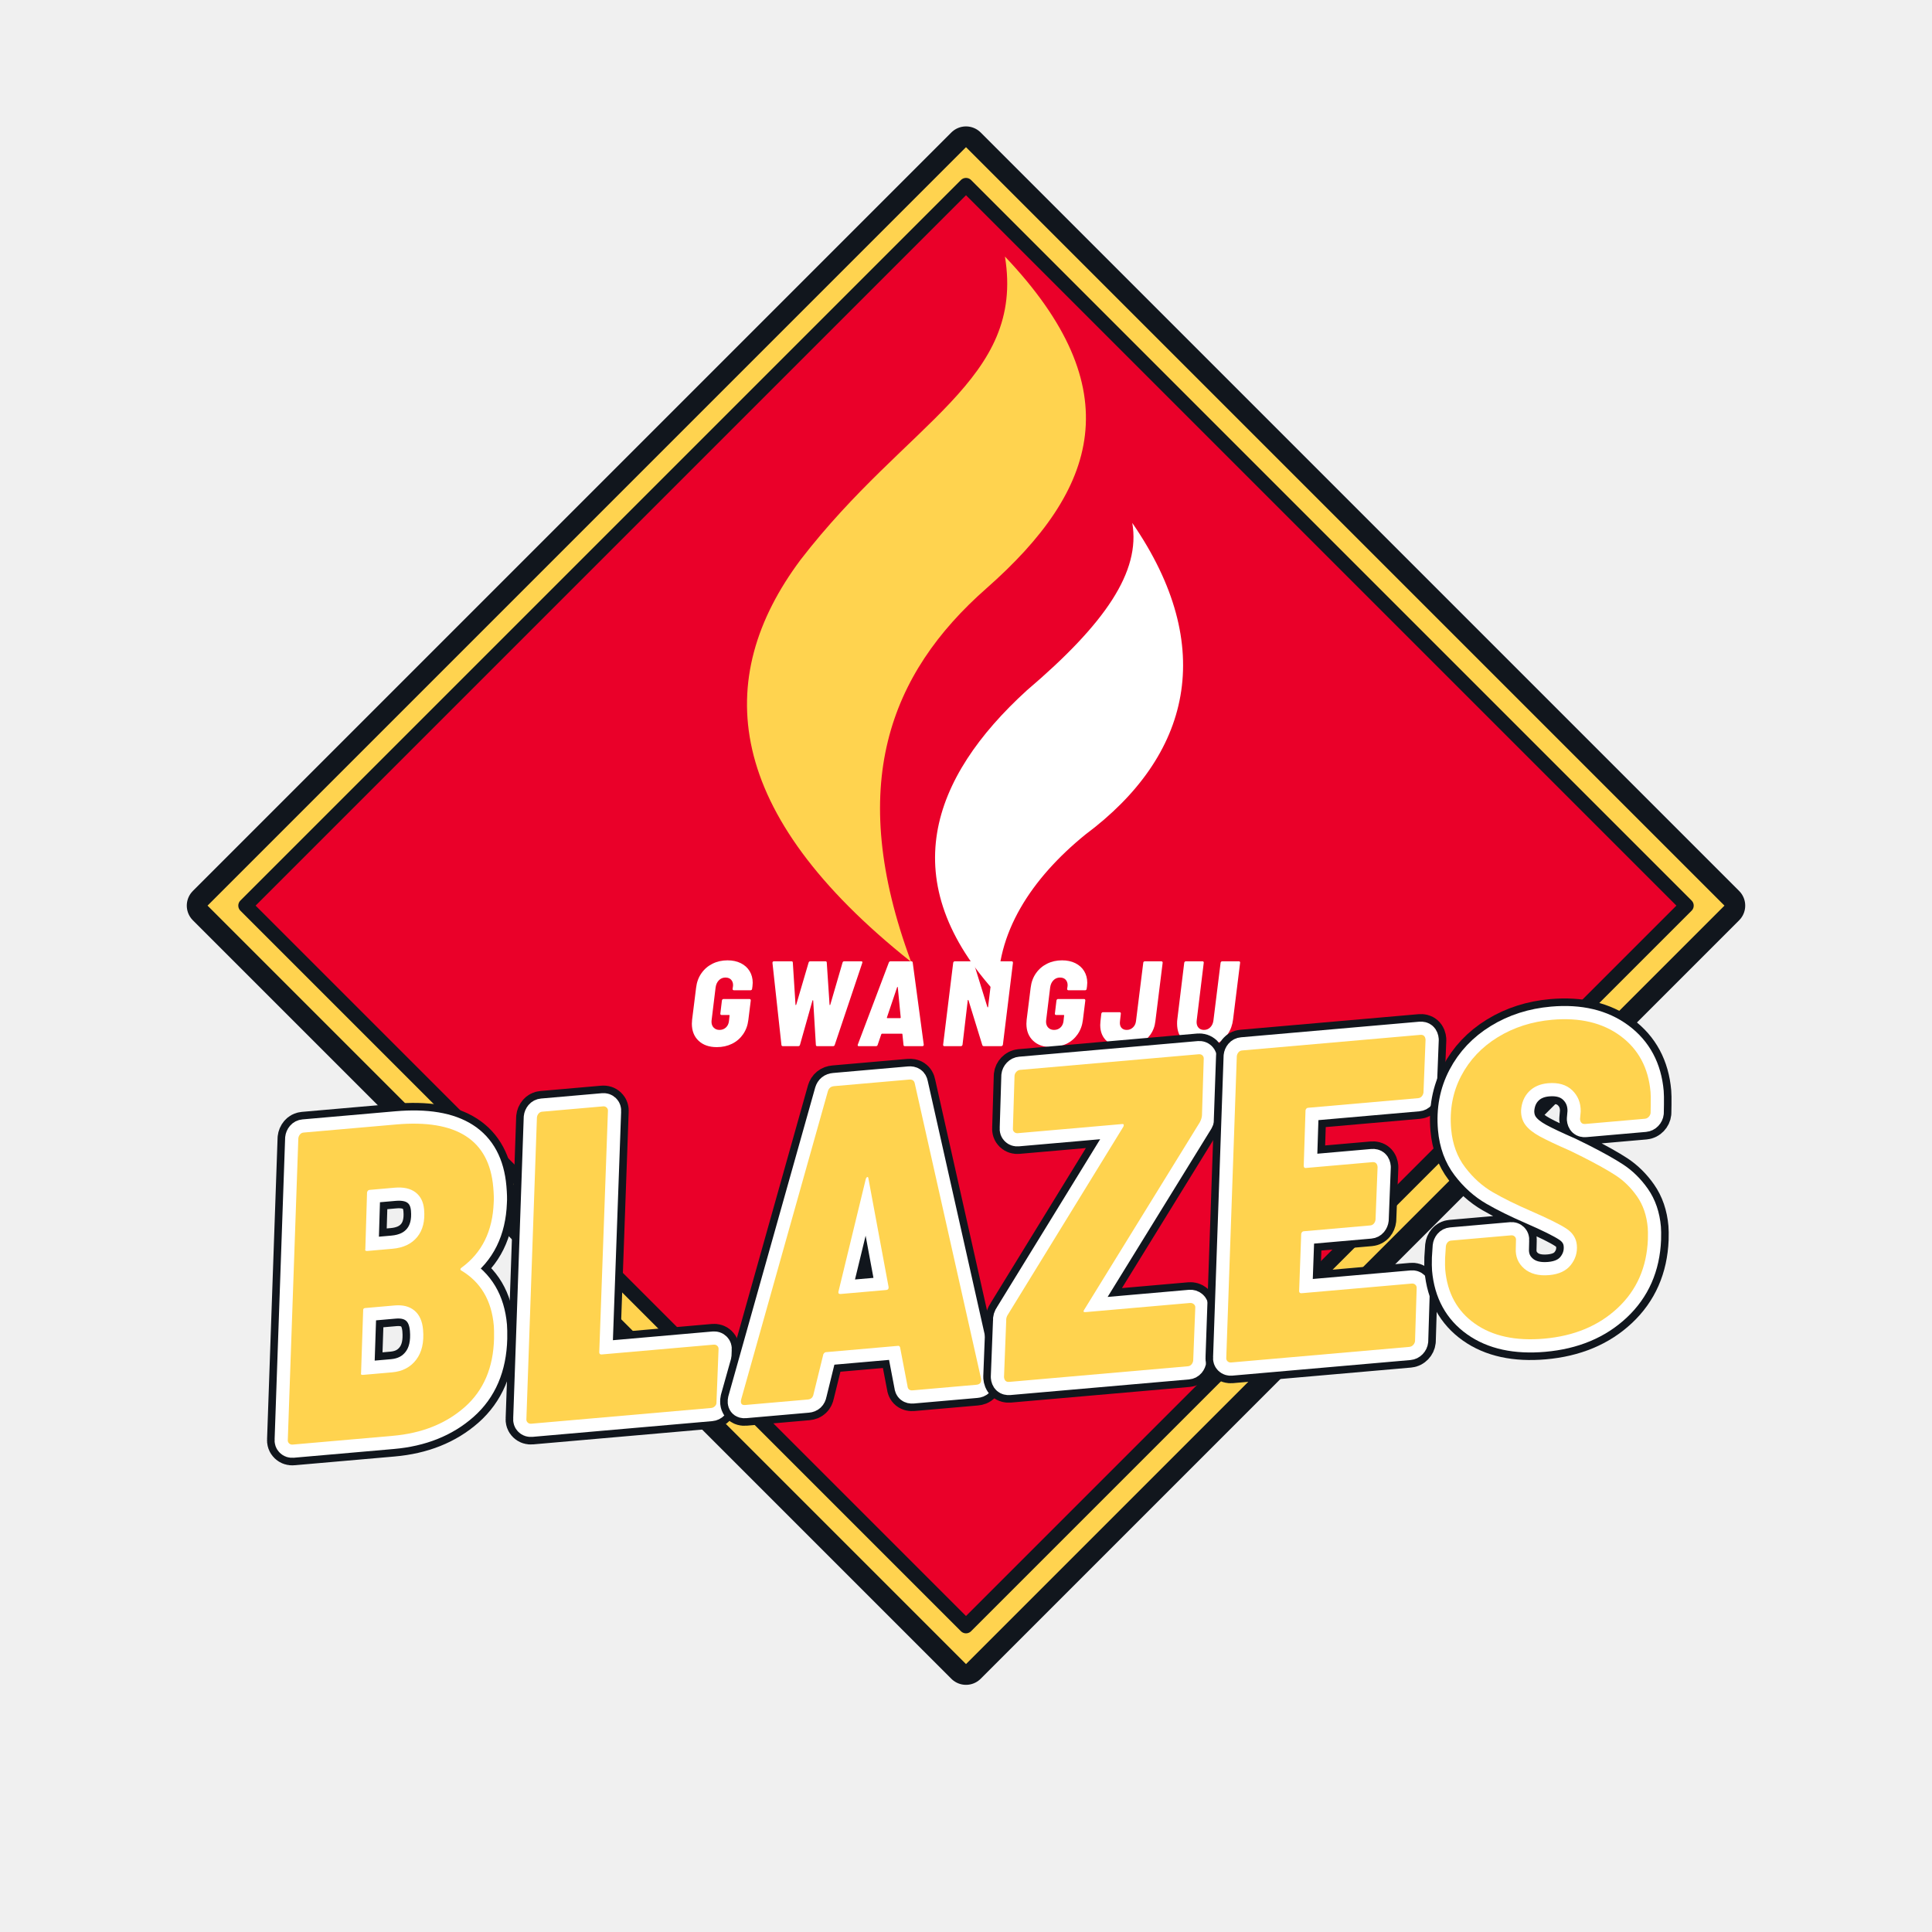
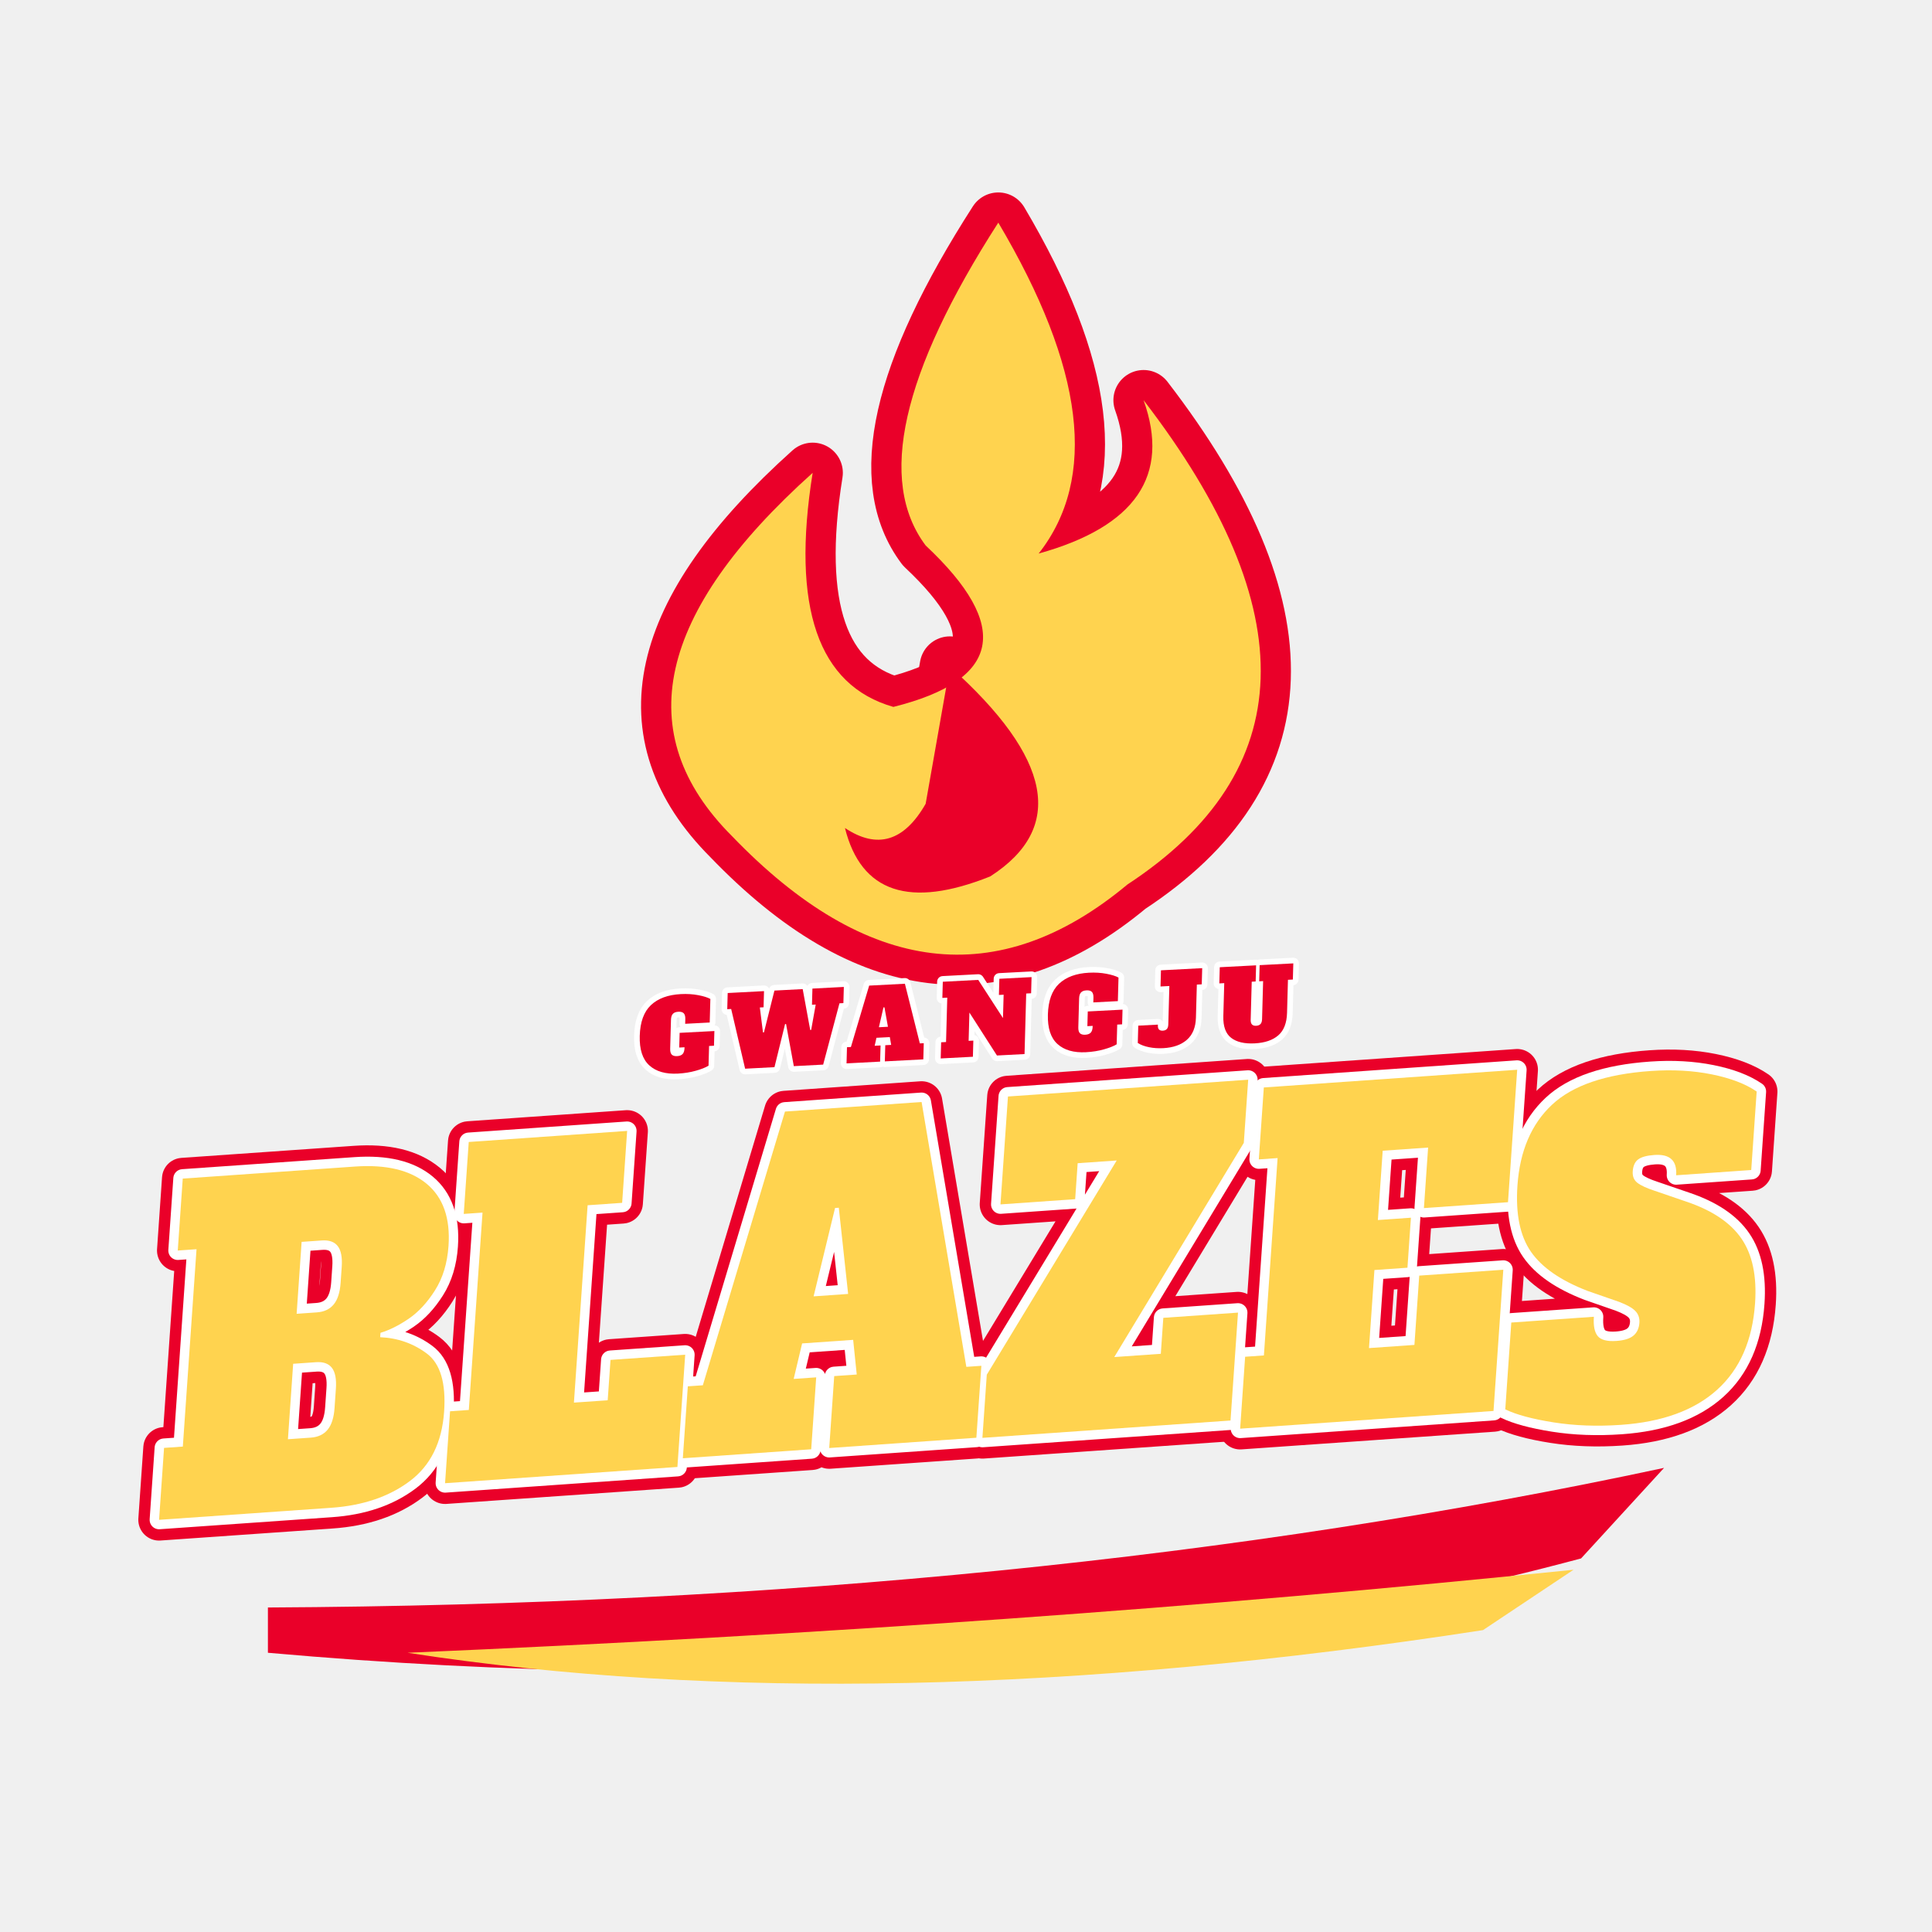
- <svg xmlns="http://www.w3.org/2000/svg" width="512" height="512" viewBox="0 0 512 512" role="img" aria-label="gwangju_blazes primary">
+ <svg xmlns="http://www.w3.org/2000/svg" width="512" height="512" viewBox="0 0 512 512" role="img" aria-label="gwangju_blazes cap-locked primary">
  <g id="identity-geometry">
-     <path d="M256 39 L457 240 L256 441 L55 240 Z" fill="#11161D" stroke="#11161D" stroke-width="11" stroke-linecap="round" stroke-linejoin="round" id="club-border" />
-     <path d="M256 39 L457 240 L256 441 L55 240 Z" fill="#FFD34F" id="rim-metal" />
-     <g transform="translate(256 240) scale(.95) translate(-256 -240)">
-       <path d="M256 39 L457 240 L256 441 L55 240 Z" fill="#EA0029" stroke="#11161D" stroke-width="4" stroke-linecap="round" stroke-linejoin="round" id="club-field" />
-     </g>
-     <g id="club-symbol" data-compact="false" transform="translate(144.667 54.222) scale(0.444)">
-       <path d="M274 31 C349 110 330 170 263 229 C205 280 179 347 218 452 C106 363 99 283 152 212 C216 129 286 105 274 31 Z" fill="#FFD34F" fill-rule="evenodd" />
-       <path d="M350 190 C401 264 385 329 322 376 C290 402 268 435 270 472 C207 404 230 342 287 290 C334 250 355 219 350 190 Z" fill="#FFFFFF" fill-rule="evenodd" />
-     </g>
-     <g id="city" data-wordmark-run="GWANGJU" data-font="Barlow Semi Condensed ExtraBold Italic" data-shaped="HarfBuzz kern on">
-       <g data-letter="G">
-         <path d="M183.35 271.3Q183.35 270.947 183.414 270.24L184.474 261.76Q184.731 259.575 185.872 257.937Q187.012 256.299 188.811 255.399Q190.61 254.5 192.794 254.5Q194.818 254.5 196.328 255.255Q197.837 256.01 198.657 257.359Q199.476 258.708 199.476 260.443Q199.476 260.732 199.411 261.374L199.315 262.049Q199.315 262.209 199.187 262.322Q199.058 262.434 198.898 262.434H194.497Q194.336 262.434 194.224 262.322Q194.111 262.209 194.143 262.049L194.24 261.439L194.272 261.085Q194.272 260.186 193.742 259.624Q193.212 259.061 192.248 259.061Q191.22 259.061 190.513 259.784Q189.807 260.507 189.646 261.663L188.586 270.337Q188.554 270.465 188.554 270.754Q188.554 271.75 189.148 272.344Q189.742 272.939 190.674 272.939Q191.67 272.939 192.361 272.312Q193.051 271.686 193.18 270.626L193.34 269.148Q193.405 268.987 193.212 268.987H191.22Q191.06 268.987 190.963 268.875Q190.867 268.763 190.899 268.602L191.317 265.133Q191.349 264.972 191.461 264.86Q191.573 264.747 191.734 264.747H198.608Q198.962 264.747 198.962 265.133L198.319 270.304Q198.062 272.457 196.922 274.095Q195.782 275.733 193.983 276.617Q192.184 277.5 189.967 277.5Q186.916 277.5 185.133 275.814Q183.35 274.127 183.35 271.3Z" fill="#FFFFFF" />
-       </g>
-       <g data-letter="W">
-         <path d="M207.089 276.922 204.712 255.175Q204.712 254.757 205.129 254.757H209.755Q210.108 254.757 210.108 255.11L210.815 266.257Q210.815 266.353 210.895 266.353Q210.976 266.353 211.008 266.257L214.284 255.11Q214.381 254.757 214.734 254.757H218.749Q219.103 254.757 219.103 255.11L219.842 266.257Q219.874 266.353 219.938 266.353Q220.002 266.353 220.034 266.257L223.279 255.11Q223.375 254.757 223.729 254.757H228.226Q228.643 254.757 228.515 255.175L221.223 276.89Q221.127 277.243 220.773 277.243H216.565Q216.212 277.243 216.212 276.89L215.505 265.165Q215.473 265.068 215.409 265.068Q215.344 265.068 215.312 265.165L212.004 276.89Q211.907 277.243 211.554 277.243H207.474Q207.121 277.243 207.089 276.922Z" fill="#FFFFFF" />
-       </g>
-       <g data-letter="A">
-         <path d="M239.437 276.89 239.148 274.063Q239.115 273.934 239.019 273.934H233.751Q233.655 273.934 233.558 274.063L232.594 276.89Q232.498 277.243 232.145 277.243H227.583Q227.198 277.243 227.326 276.825L235.55 255.078Q235.678 254.757 236.032 254.757H241.492Q241.846 254.757 241.878 255.078L244.801 276.825V276.89Q244.801 277.243 244.416 277.243H239.79Q239.437 277.243 239.437 276.89ZM235.196 269.823H238.505Q238.698 269.823 238.698 269.63L237.927 261.663Q237.927 261.535 237.863 261.535Q237.798 261.535 237.734 261.663L235.036 269.662Q235.004 269.823 235.196 269.823Z" fill="#FFFFFF" />
-       </g>
-       <g data-letter="N">
-         <path d="M263.689 254.757H268.09Q268.444 254.757 268.444 255.142L265.777 276.858Q265.745 277.018 265.617 277.131Q265.488 277.243 265.328 277.243H260.734Q260.413 277.243 260.317 276.954L256.655 265.068Q256.59 264.972 256.526 264.988Q256.462 265.004 256.462 265.133L255.08 276.858Q255.048 277.018 254.936 277.131Q254.823 277.243 254.663 277.243H250.262Q250.101 277.243 250.005 277.131Q249.909 277.018 249.941 276.858L252.607 255.142Q252.639 254.982 252.752 254.869Q252.864 254.757 253.025 254.757H257.618Q257.907 254.757 258.004 255.046L261.666 266.867Q261.698 266.964 261.762 266.964Q261.826 266.964 261.858 266.835L263.272 255.142Q263.272 254.982 263.4 254.869Q263.529 254.757 263.689 254.757Z" fill="#FFFFFF" />
-       </g>
-       <g data-letter="G">
-         <path d="M272.009 271.3Q272.009 270.947 272.073 270.24L273.134 261.76Q273.391 259.575 274.531 257.937Q275.671 256.299 277.47 255.399Q279.269 254.5 281.453 254.5Q283.477 254.5 284.987 255.255Q286.497 256.01 287.316 257.359Q288.135 258.708 288.135 260.443Q288.135 260.732 288.071 261.374L287.974 262.049Q287.974 262.209 287.846 262.322Q287.717 262.434 287.557 262.434H283.156Q282.995 262.434 282.883 262.322Q282.77 262.209 282.803 262.049L282.899 261.439L282.931 261.085Q282.931 260.186 282.401 259.624Q281.871 259.061 280.907 259.061Q279.879 259.061 279.173 259.784Q278.466 260.507 278.305 261.663L277.245 270.337Q277.213 270.465 277.213 270.754Q277.213 271.75 277.807 272.344Q278.402 272.939 279.333 272.939Q280.329 272.939 281.02 272.312Q281.71 271.686 281.839 270.626L281.999 269.148Q282.064 268.987 281.871 268.987H279.879Q279.719 268.987 279.622 268.875Q279.526 268.763 279.558 268.602L279.976 265.133Q280.008 264.972 280.12 264.86Q280.233 264.747 280.393 264.747H287.268Q287.621 264.747 287.621 265.133L286.979 270.304Q286.722 272.457 285.581 274.095Q284.441 275.733 282.642 276.617Q280.843 277.5 278.627 277.5Q275.575 277.5 273.792 275.814Q272.009 274.127 272.009 271.3Z" fill="#FFFFFF" />
-       </g>
-       <g data-letter="J">
-         <path d="M291.572 271.654Q291.572 271.332 291.636 270.626L291.861 268.634Q291.893 268.473 292.006 268.361Q292.118 268.249 292.279 268.249H296.712Q296.872 268.249 296.969 268.361Q297.065 268.473 297.033 268.634L296.808 270.626Q296.776 270.786 296.776 271.075Q296.776 271.943 297.258 272.441Q297.74 272.939 298.607 272.939Q299.539 272.939 300.229 272.296Q300.92 271.654 301.048 270.626L302.976 255.142Q302.976 254.982 303.104 254.869Q303.233 254.757 303.393 254.757H307.762Q307.923 254.757 308.035 254.869Q308.148 254.982 308.115 255.142L306.188 270.626Q305.963 272.649 304.855 274.207Q303.747 275.765 301.964 276.633Q300.181 277.5 298.029 277.5Q295.041 277.5 293.307 275.91Q291.572 274.32 291.572 271.654Z" fill="#FFFFFF" />
-       </g>
-       <g data-letter="U">
-         <path d="M311.938 271.268Q311.938 270.529 312.002 270.144L313.833 255.142Q313.865 254.982 313.978 254.869Q314.09 254.757 314.251 254.757H318.684Q318.844 254.757 318.941 254.869Q319.037 254.982 319.005 255.142L317.142 270.401Q317.11 270.561 317.11 270.851Q317.11 271.814 317.64 272.376Q318.17 272.939 319.069 272.939Q320.065 272.939 320.756 272.232Q321.446 271.525 321.575 270.401L323.47 255.142Q323.502 254.982 323.615 254.869Q323.727 254.757 323.888 254.757H328.321Q328.481 254.757 328.578 254.869Q328.674 254.982 328.642 255.142L326.779 270.144Q326.522 272.328 325.398 273.999Q324.273 275.669 322.49 276.584Q320.708 277.5 318.491 277.5Q315.472 277.5 313.705 275.814Q311.938 274.127 311.938 271.268Z" fill="#FFFFFF" />
+     <g id="club-symbol" transform="translate(144.776 48.305) scale(2.139)">
+       <path d="M56 5 Q72 32 61 46 Q79 41 74 27 Q104 66 72 87 Q48 107 23 81 Q4 62 33 36 Q29 61 43 65 Q63 60 47 45 Q38 33 56 5Z" fill="#EA0029" stroke="#EA0029" stroke-width="7.48" stroke-linejoin="round" stroke-linecap="round" />
+       <path d="M50 60 Q69 77 55 86 Q40 92 37 80 Q43 84 47 77Z" fill="#EA0029" stroke="#EA0029" stroke-width="7.48" stroke-linejoin="round" stroke-linecap="round" />
+       <g id="native-cap-symbol" data-native-sha256="07ad71f3fa06cf3337e76c6d50e2951d15f05a71f6145e0b5fdc609d0095db7f">
+         <path d="M56 5 Q72 32 61 46 Q79 41 74 27 Q104 66 72 87 Q48 107 23 81 Q4 62 33 36 Q29 61 43 65 Q63 60 47 45 Q38 33 56 5Z" fill="#FFD34F" />
+         <path d="M50 60 Q69 77 55 86 Q40 92 37 80 Q43 84 47 77Z" fill="#EA0029" />
      </g>
    </g>
-     <g id="nickname" data-wordmark-run="BLAZES" data-font="Barlow Semi Condensed ExtraBold Italic" data-shaped="HarfBuzz kern on" transform="rotate(-5 256 326)">
-       <g data-letter="B">
-         <path d="M99.922 367.061H73.291Q72.705 367.061 72.353 366.651Q72.001 366.24 72.118 365.654L81.855 286.346Q81.973 285.76 82.383 285.349Q82.794 284.939 83.381 284.939H108.017Q132.185 284.939 132.185 303.709Q132.185 306.408 131.95 307.816Q130.543 319.078 121.978 324.24Q121.392 324.592 121.744 324.944Q129.135 330.223 129.135 340.313Q129.135 341.369 128.9 343.715Q127.61 355.212 119.573 361.137Q111.537 367.061 99.922 367.061ZM98.749 302.184 96.99 317.084Q96.755 317.67 97.459 317.67H104.146Q108.487 317.67 110.95 315.148Q113.414 312.626 113.414 308.05Q113.414 305 111.537 303.299Q109.66 301.598 106.14 301.598H99.453Q98.984 301.598 98.749 302.184ZM110.364 339.726Q110.364 336.324 108.545 334.506Q106.727 332.687 103.442 332.687H95.582Q94.995 332.687 94.995 333.274L93.001 349.698Q92.766 350.285 93.47 350.285H101.213Q105.319 350.285 107.841 347.528Q110.364 344.771 110.364 339.726Z" fill="#11161D" stroke="#11161D" stroke-width="11" stroke-linecap="round" stroke-linejoin="round" />
-         <path d="M99.922 367.061H73.291Q72.705 367.061 72.353 366.651Q72.001 366.24 72.118 365.654L81.855 286.346Q81.973 285.76 82.383 285.349Q82.794 284.939 83.381 284.939H108.017Q132.185 284.939 132.185 303.709Q132.185 306.408 131.95 307.816Q130.543 319.078 121.978 324.24Q121.392 324.592 121.744 324.944Q129.135 330.223 129.135 340.313Q129.135 341.369 128.9 343.715Q127.61 355.212 119.573 361.137Q111.537 367.061 99.922 367.061ZM98.749 302.184 96.99 317.084Q96.755 317.67 97.459 317.67H104.146Q108.487 317.67 110.95 315.148Q113.414 312.626 113.414 308.05Q113.414 305 111.537 303.299Q109.66 301.598 106.14 301.598H99.453Q98.984 301.598 98.749 302.184ZM110.364 339.726Q110.364 336.324 108.545 334.506Q106.727 332.687 103.442 332.687H95.582Q94.995 332.687 94.995 333.274L93.001 349.698Q92.766 350.285 93.47 350.285H101.213Q105.319 350.285 107.841 347.528Q110.364 344.771 110.364 339.726Z" fill="#FFFFFF" stroke="#FFFFFF" stroke-width="7" stroke-linecap="round" stroke-linejoin="round" />
-         <path d="M99.922 367.061H73.291Q72.705 367.061 72.353 366.651Q72.001 366.24 72.118 365.654L81.855 286.346Q81.973 285.76 82.383 285.349Q82.794 284.939 83.381 284.939H108.017Q132.185 284.939 132.185 303.709Q132.185 306.408 131.95 307.816Q130.543 319.078 121.978 324.24Q121.392 324.592 121.744 324.944Q129.135 330.223 129.135 340.313Q129.135 341.369 128.9 343.715Q127.61 355.212 119.573 361.137Q111.537 367.061 99.922 367.061ZM98.749 302.184 96.99 317.084Q96.755 317.67 97.459 317.67H104.146Q108.487 317.67 110.95 315.148Q113.414 312.626 113.414 308.05Q113.414 305 111.537 303.299Q109.66 301.598 106.14 301.598H99.453Q98.984 301.598 98.749 302.184ZM110.364 339.726Q110.364 336.324 108.545 334.506Q106.727 332.687 103.442 332.687H95.582Q94.995 332.687 94.995 333.274L93.001 349.698Q92.766 350.285 93.47 350.285H101.213Q105.319 350.285 107.841 347.528Q110.364 344.771 110.364 339.726Z" fill="#FFD34F" />
+     <g id="city" data-wordmark-run="GWANGJU" data-font="Alfa Slab One Regular" data-shaped="HarfBuzz kern on" transform="rotate(-3 256 270)">
+       <g data-type-layer="outline">
+         <path d="M188.932 273.622H187.63L187.213 278.833Q186.014 279.484 183.772 279.992Q181.53 280.5 178.976 280.5Q174.104 280.5 171.548 277.934Q168.991 275.367 169.421 270Q169.86 264.502 172.809 262.001Q175.758 259.5 180.865 259.5Q183.34 259.5 185.461 260.021Q187.582 260.542 188.624 261.194L188.126 267.421H181.612L181.71 266.196Q181.798 265.102 181.38 264.62Q180.963 264.138 179.973 264.138Q178.983 264.138 178.488 264.62Q177.994 265.102 177.906 266.196L177.297 273.804Q177.21 274.898 177.627 275.38Q178.045 275.862 179.035 275.862Q180.025 275.862 180.519 275.38Q181.014 274.898 181.101 273.804L181.116 273.622H179.709L180.02 269.739H189.243Z" fill="#FFFFFF" stroke="#FFFFFF" stroke-width="3" stroke-linecap="round" stroke-linejoin="round" />
+         <path d="M215.775 259.865H224.112L223.77 264.138H222.728L217.566 280.135H209.776L208.306 268.88H208.045L204.643 280.135H196.853L193.99 264.138H192.948L193.29 259.865H202.93L202.588 264.138H201.598L202.083 270.782H202.343L205.692 259.865H213.195L214.615 270.782H214.875L216.423 264.138H215.433Z" fill="#FFFFFF" stroke="#FFFFFF" stroke-width="3" stroke-linecap="round" stroke-linejoin="round" />
+         <path d="M243.442 275.862H244.484L244.142 280.135H233.929L234.27 275.862H235.834L235.584 273.778H232.04L231.457 275.862H233.02L232.678 280.135H223.767L224.109 275.862H225.151L230.834 259.865H240.318ZM232.834 271.016H235.231L234.578 265.831H234.317Z" fill="#FFFFFF" stroke="#FFFFFF" stroke-width="3" stroke-linecap="round" stroke-linejoin="round" />
+         <path d="M265.383 259.865H273.929L273.587 264.138H272.284L271.004 280.135H263.683L256.989 268.385L256.391 275.862H257.641L257.3 280.135H248.754L249.096 275.862H250.398L251.336 264.138H250.033L250.375 259.865H259.781L265.798 270.313L266.292 264.138H265.041Z" fill="#FFFFFF" stroke="#FFFFFF" stroke-width="3" stroke-linecap="round" stroke-linejoin="round" />
+         <path d="M297.241 273.622H295.939L295.522 278.833Q294.323 279.484 292.081 279.992Q289.839 280.5 287.285 280.5Q282.413 280.5 279.857 277.934Q277.3 275.367 277.73 270Q278.169 264.502 281.118 262.001Q284.067 259.5 289.174 259.5Q291.649 259.5 293.77 260.021Q295.891 260.542 296.933 261.194L296.435 267.421H289.921L290.019 266.196Q290.107 265.102 289.689 264.62Q289.272 264.138 288.282 264.138Q287.292 264.138 286.797 264.62Q286.303 265.102 286.215 266.196L285.606 273.804Q285.519 274.898 285.936 275.38Q286.354 275.862 287.344 275.862Q288.334 275.862 288.828 275.38Q289.323 274.898 289.41 273.804L289.425 273.622H288.018L288.329 269.739H297.552Z" fill="#FFFFFF" stroke="#FFFFFF" stroke-width="3" stroke-linecap="round" stroke-linejoin="round" />
+         <path d="M301.128 278.78 301.494 274.195H306.705L306.685 274.455Q306.572 275.862 307.927 275.862Q308.63 275.862 309.012 275.484Q309.394 275.107 309.459 274.299L310.272 264.138H307.927L308.269 259.865H319.212L318.87 264.138H317.567L316.867 272.892Q316.56 276.722 314.168 278.611Q311.777 280.5 307.79 280.5Q305.784 280.5 304.023 280.044Q302.261 279.588 301.128 278.78Z" fill="#FFFFFF" stroke="#FFFFFF" stroke-width="3" stroke-linecap="round" stroke-linejoin="round" />
+         <path d="M324.138 272.866 324.836 264.138H323.533L323.875 259.865H333.516L333.174 264.138H332.132L331.327 274.195Q331.258 275.055 331.604 275.458Q331.949 275.862 332.705 275.862Q333.46 275.862 333.87 275.458Q334.28 275.055 334.349 274.195L335.154 264.138H334.112L334.453 259.865H343.39L343.048 264.138H341.746L341.047 272.866Q340.724 276.904 338.418 278.702Q336.112 280.5 332.073 280.5Q327.983 280.5 325.899 278.702Q323.815 276.904 324.138 272.866Z" fill="#FFFFFF" stroke="#FFFFFF" stroke-width="3" stroke-linecap="round" stroke-linejoin="round" />
      </g>
-       <g data-letter="L">
-         <path d="M135.587 365.654 145.325 286.346Q145.442 285.76 145.853 285.349Q146.263 284.939 146.85 284.939H163.04Q163.626 284.939 163.978 285.349Q164.33 285.76 164.213 286.346L156.353 349.816Q156.353 350.402 156.939 350.402H186.738Q187.325 350.402 187.677 350.813Q188.029 351.223 187.911 351.81L186.152 365.654Q186.152 366.24 185.682 366.651Q185.213 367.061 184.626 367.061H136.76Q136.174 367.061 135.822 366.651Q135.47 366.24 135.587 365.654Z" fill="#11161D" stroke="#11161D" stroke-width="11" stroke-linecap="round" stroke-linejoin="round" />
-         <path d="M135.587 365.654 145.325 286.346Q145.442 285.76 145.853 285.349Q146.263 284.939 146.85 284.939H163.04Q163.626 284.939 163.978 285.349Q164.33 285.76 164.213 286.346L156.353 349.816Q156.353 350.402 156.939 350.402H186.738Q187.325 350.402 187.677 350.813Q188.029 351.223 187.911 351.81L186.152 365.654Q186.152 366.24 185.682 366.651Q185.213 367.061 184.626 367.061H136.76Q136.174 367.061 135.822 366.651Q135.47 366.24 135.587 365.654Z" fill="#FFFFFF" stroke="#FFFFFF" stroke-width="7" stroke-linecap="round" stroke-linejoin="round" />
-         <path d="M135.587 365.654 145.325 286.346Q145.442 285.76 145.853 285.349Q146.263 284.939 146.85 284.939H163.04Q163.626 284.939 163.978 285.349Q164.33 285.76 164.213 286.346L156.353 349.816Q156.353 350.402 156.939 350.402H186.738Q187.325 350.402 187.677 350.813Q188.029 351.223 187.911 351.81L186.152 365.654Q186.152 366.24 185.682 366.651Q185.213 367.061 184.626 367.061H136.76Q136.174 367.061 135.822 366.651Q135.47 366.24 135.587 365.654Z" fill="#FFD34F" />
-       </g>
-       <g data-letter="A">
-         <path d="M236.95 365.771 235.895 355.447Q235.777 354.978 235.425 354.978H216.185Q215.833 354.978 215.481 355.447L211.962 365.771Q211.61 367.061 210.319 367.061H193.66Q192.252 367.061 192.721 365.536L222.755 286.112Q223.224 284.939 224.515 284.939H244.459Q245.749 284.939 245.867 286.112L256.543 365.536V365.771Q256.543 367.061 255.135 367.061H238.241Q236.95 367.061 236.95 365.771ZM221.464 339.961H233.548Q234.252 339.961 234.252 339.257L231.436 310.162Q231.436 309.693 231.202 309.693Q230.967 309.693 230.733 310.162L220.878 339.374Q220.76 339.961 221.464 339.961Z" fill="#11161D" stroke="#11161D" stroke-width="11" stroke-linecap="round" stroke-linejoin="round" />
-         <path d="M236.95 365.771 235.895 355.447Q235.777 354.978 235.425 354.978H216.185Q215.833 354.978 215.481 355.447L211.962 365.771Q211.61 367.061 210.319 367.061H193.66Q192.252 367.061 192.721 365.536L222.755 286.112Q223.224 284.939 224.515 284.939H244.459Q245.749 284.939 245.867 286.112L256.543 365.536V365.771Q256.543 367.061 255.135 367.061H238.241Q236.95 367.061 236.95 365.771ZM221.464 339.961H233.548Q234.252 339.961 234.252 339.257L231.436 310.162Q231.436 309.693 231.202 309.693Q230.967 309.693 230.733 310.162L220.878 339.374Q220.76 339.961 221.464 339.961Z" fill="#FFFFFF" stroke="#FFFFFF" stroke-width="7" stroke-linecap="round" stroke-linejoin="round" />
-         <path d="M236.95 365.771 235.895 355.447Q235.777 354.978 235.425 354.978H216.185Q215.833 354.978 215.481 355.447L211.962 365.771Q211.61 367.061 210.319 367.061H193.66Q192.252 367.061 192.721 365.536L222.755 286.112Q223.224 284.939 224.515 284.939H244.459Q245.749 284.939 245.867 286.112L256.543 365.536V365.771Q256.543 367.061 255.135 367.061H238.241Q236.95 367.061 236.95 365.771ZM221.464 339.961H233.548Q234.252 339.961 234.252 339.257L231.436 310.162Q231.436 309.693 231.202 309.693Q230.967 309.693 230.733 310.162L220.878 339.374Q220.76 339.961 221.464 339.961Z" fill="#FFD34F" />
-       </g>
-       <g data-letter="Z">
-         <path d="M262.643 365.654 264.52 350.872Q264.52 349.933 265.224 349.112L299.95 302.302Q300.302 301.598 299.716 301.598H271.911Q271.325 301.598 270.973 301.187Q270.621 300.777 270.738 300.19L272.381 286.346Q272.498 285.76 272.967 285.349Q273.436 284.939 274.023 284.939H321.537Q322.124 284.939 322.476 285.349Q322.828 285.76 322.71 286.346L320.95 301.128Q320.833 301.95 320.247 302.888L285.403 349.698Q284.816 350.402 285.638 350.402H313.442Q314.029 350.402 314.439 350.813Q314.85 351.223 314.733 351.81L312.973 365.654Q312.855 366.24 312.445 366.651Q312.034 367.061 311.448 367.061H263.934Q262.643 367.061 262.643 365.654Z" fill="#11161D" stroke="#11161D" stroke-width="11" stroke-linecap="round" stroke-linejoin="round" />
-         <path d="M262.643 365.654 264.52 350.872Q264.52 349.933 265.224 349.112L299.95 302.302Q300.302 301.598 299.716 301.598H271.911Q271.325 301.598 270.973 301.187Q270.621 300.777 270.738 300.19L272.381 286.346Q272.498 285.76 272.967 285.349Q273.436 284.939 274.023 284.939H321.537Q322.124 284.939 322.476 285.349Q322.828 285.76 322.71 286.346L320.95 301.128Q320.833 301.95 320.247 302.888L285.403 349.698Q284.816 350.402 285.638 350.402H313.442Q314.029 350.402 314.439 350.813Q314.85 351.223 314.733 351.81L312.973 365.654Q312.855 366.24 312.445 366.651Q312.034 367.061 311.448 367.061H263.934Q262.643 367.061 262.643 365.654Z" fill="#FFFFFF" stroke="#FFFFFF" stroke-width="7" stroke-linecap="round" stroke-linejoin="round" />
-         <path d="M262.643 365.654 264.52 350.872Q264.52 349.933 265.224 349.112L299.95 302.302Q300.302 301.598 299.716 301.598H271.911Q271.325 301.598 270.973 301.187Q270.621 300.777 270.738 300.19L272.381 286.346Q272.498 285.76 272.967 285.349Q273.436 284.939 274.023 284.939H321.537Q322.124 284.939 322.476 285.349Q322.828 285.76 322.71 286.346L320.95 301.128Q320.833 301.95 320.247 302.888L285.403 349.698Q284.816 350.402 285.638 350.402H313.442Q314.029 350.402 314.439 350.813Q314.85 351.223 314.733 351.81L312.973 365.654Q312.855 366.24 312.445 366.651Q312.034 367.061 311.448 367.061H263.934Q262.643 367.061 262.643 365.654Z" fill="#FFD34F" />
-       </g>
-       <g data-letter="E">
-         <path d="M378.436 301.598H349.107Q348.638 301.598 348.403 302.184L346.643 316.849Q346.643 317.436 347.112 317.436H364.828Q366.118 317.436 366.118 318.844L364.358 332.687Q364.241 333.274 363.83 333.684Q363.42 334.095 362.833 334.095H345.118Q344.649 334.095 344.414 334.682L342.537 349.816Q342.537 350.402 343.124 350.402H372.453Q373.04 350.402 373.392 350.813Q373.744 351.223 373.626 351.81L371.984 365.654Q371.867 366.24 371.397 366.651Q370.928 367.061 370.341 367.061H322.945Q322.358 367.061 322.006 366.651Q321.654 366.24 321.772 365.654L331.509 286.346Q331.626 285.76 332.037 285.349Q332.448 284.939 333.034 284.939H380.431Q381.721 284.939 381.721 286.346L379.962 300.19Q379.844 300.777 379.434 301.187Q379.023 301.598 378.436 301.598Z" fill="#11161D" stroke="#11161D" stroke-width="11" stroke-linecap="round" stroke-linejoin="round" />
-         <path d="M378.436 301.598H349.107Q348.638 301.598 348.403 302.184L346.643 316.849Q346.643 317.436 347.112 317.436H364.828Q366.118 317.436 366.118 318.844L364.358 332.687Q364.241 333.274 363.83 333.684Q363.42 334.095 362.833 334.095H345.118Q344.649 334.095 344.414 334.682L342.537 349.816Q342.537 350.402 343.124 350.402H372.453Q373.04 350.402 373.392 350.813Q373.744 351.223 373.626 351.81L371.984 365.654Q371.867 366.24 371.397 366.651Q370.928 367.061 370.341 367.061H322.945Q322.358 367.061 322.006 366.651Q321.654 366.24 321.772 365.654L331.509 286.346Q331.626 285.76 332.037 285.349Q332.448 284.939 333.034 284.939H380.431Q381.721 284.939 381.721 286.346L379.962 300.19Q379.844 300.777 379.434 301.187Q379.023 301.598 378.436 301.598Z" fill="#FFFFFF" stroke="#FFFFFF" stroke-width="7" stroke-linecap="round" stroke-linejoin="round" />
-         <path d="M378.436 301.598H349.107Q348.638 301.598 348.403 302.184L346.643 316.849Q346.643 317.436 347.112 317.436H364.828Q366.118 317.436 366.118 318.844L364.358 332.687Q364.241 333.274 363.83 333.684Q363.42 334.095 362.833 334.095H345.118Q344.649 334.095 344.414 334.682L342.537 349.816Q342.537 350.402 343.124 350.402H372.453Q373.04 350.402 373.392 350.813Q373.744 351.223 373.626 351.81L371.984 365.654Q371.867 366.24 371.397 366.651Q370.928 367.061 370.341 367.061H322.945Q322.358 367.061 322.006 366.651Q321.654 366.24 321.772 365.654L331.509 286.346Q331.626 285.76 332.037 285.349Q332.448 284.939 333.034 284.939H380.431Q381.721 284.939 381.721 286.346L379.962 300.19Q379.844 300.777 379.434 301.187Q379.023 301.598 378.436 301.598Z" fill="#FFD34F" />
-       </g>
-       <g data-letter="S">
-         <path d="M381.604 347.469Q381.604 346.531 381.839 344.419L382.308 341.369Q382.425 340.782 382.836 340.372Q383.247 339.961 383.833 339.961H399.788Q400.375 339.961 400.727 340.372Q401.079 340.782 400.962 341.369L400.727 343.48Q400.258 346.765 402.487 349.053Q404.716 351.341 408.939 351.341Q412.811 351.341 414.864 349.17Q416.917 347 416.917 344.067Q416.917 341.369 414.571 339.492Q412.224 337.615 405.537 333.978Q399.906 330.927 395.976 328.17Q392.045 325.413 389.23 320.955Q386.414 316.497 386.414 310.514Q386.414 302.771 390.286 296.729Q394.157 290.687 400.844 287.344Q407.531 284 415.626 284Q426.654 284 433.283 289.866Q439.911 295.732 439.911 305.352Q439.911 306.291 439.677 308.637L439.442 310.866Q439.325 311.453 438.855 311.863Q438.386 312.274 437.8 312.274H421.962Q420.671 312.274 420.671 310.866L421.023 308.872Q421.375 305.469 419.263 303.064Q417.152 300.659 413.045 300.659Q409.878 300.659 407.825 302.419Q405.772 304.179 405.302 307.229Q405.068 309.458 406.124 311.159Q407.179 312.86 409.643 314.503Q412.107 316.145 417.269 318.961L420.554 320.955Q425.833 324.24 428.825 326.587Q431.816 328.933 433.928 332.57Q436.04 336.207 436.04 341.134Q436.04 342.073 435.805 344.184Q434.397 355.212 426.244 361.606Q418.09 368 406.124 368Q394.744 368 388.174 362.427Q381.604 356.855 381.604 347.469Z" fill="#11161D" stroke="#11161D" stroke-width="11" stroke-linecap="round" stroke-linejoin="round" />
-         <path d="M381.604 347.469Q381.604 346.531 381.839 344.419L382.308 341.369Q382.425 340.782 382.836 340.372Q383.247 339.961 383.833 339.961H399.788Q400.375 339.961 400.727 340.372Q401.079 340.782 400.962 341.369L400.727 343.48Q400.258 346.765 402.487 349.053Q404.716 351.341 408.939 351.341Q412.811 351.341 414.864 349.17Q416.917 347 416.917 344.067Q416.917 341.369 414.571 339.492Q412.224 337.615 405.537 333.978Q399.906 330.927 395.976 328.17Q392.045 325.413 389.23 320.955Q386.414 316.497 386.414 310.514Q386.414 302.771 390.286 296.729Q394.157 290.687 400.844 287.344Q407.531 284 415.626 284Q426.654 284 433.283 289.866Q439.911 295.732 439.911 305.352Q439.911 306.291 439.677 308.637L439.442 310.866Q439.325 311.453 438.855 311.863Q438.386 312.274 437.8 312.274H421.962Q420.671 312.274 420.671 310.866L421.023 308.872Q421.375 305.469 419.263 303.064Q417.152 300.659 413.045 300.659Q409.878 300.659 407.825 302.419Q405.772 304.179 405.302 307.229Q405.068 309.458 406.124 311.159Q407.179 312.86 409.643 314.503Q412.107 316.145 417.269 318.961L420.554 320.955Q425.833 324.24 428.825 326.587Q431.816 328.933 433.928 332.57Q436.04 336.207 436.04 341.134Q436.04 342.073 435.805 344.184Q434.397 355.212 426.244 361.606Q418.09 368 406.124 368Q394.744 368 388.174 362.427Q381.604 356.855 381.604 347.469Z" fill="#FFFFFF" stroke="#FFFFFF" stroke-width="7" stroke-linecap="round" stroke-linejoin="round" />
-         <path d="M381.604 347.469Q381.604 346.531 381.839 344.419L382.308 341.369Q382.425 340.782 382.836 340.372Q383.247 339.961 383.833 339.961H399.788Q400.375 339.961 400.727 340.372Q401.079 340.782 400.962 341.369L400.727 343.48Q400.258 346.765 402.487 349.053Q404.716 351.341 408.939 351.341Q412.811 351.341 414.864 349.17Q416.917 347 416.917 344.067Q416.917 341.369 414.571 339.492Q412.224 337.615 405.537 333.978Q399.906 330.927 395.976 328.17Q392.045 325.413 389.23 320.955Q386.414 316.497 386.414 310.514Q386.414 302.771 390.286 296.729Q394.157 290.687 400.844 287.344Q407.531 284 415.626 284Q426.654 284 433.283 289.866Q439.911 295.732 439.911 305.352Q439.911 306.291 439.677 308.637L439.442 310.866Q439.325 311.453 438.855 311.863Q438.386 312.274 437.8 312.274H421.962Q420.671 312.274 420.671 310.866L421.023 308.872Q421.375 305.469 419.263 303.064Q417.152 300.659 413.045 300.659Q409.878 300.659 407.825 302.419Q405.772 304.179 405.302 307.229Q405.068 309.458 406.124 311.159Q407.179 312.86 409.643 314.503Q412.107 316.145 417.269 318.961L420.554 320.955Q425.833 324.24 428.825 326.587Q431.816 328.933 433.928 332.57Q436.04 336.207 436.04 341.134Q436.04 342.073 435.805 344.184Q434.397 355.212 426.244 361.606Q418.09 368 406.124 368Q394.744 368 388.174 362.427Q381.604 356.855 381.604 347.469Z" fill="#FFD34F" />
+       <g data-type-layer="face">
+         <path d="M188.932 273.622H187.63L187.213 278.833Q186.014 279.484 183.772 279.992Q181.53 280.5 178.976 280.5Q174.104 280.5 171.548 277.934Q168.991 275.367 169.421 270Q169.86 264.502 172.809 262.001Q175.758 259.5 180.865 259.5Q183.34 259.5 185.461 260.021Q187.582 260.542 188.624 261.194L188.126 267.421H181.612L181.71 266.196Q181.798 265.102 181.38 264.62Q180.963 264.138 179.973 264.138Q178.983 264.138 178.488 264.62Q177.994 265.102 177.906 266.196L177.297 273.804Q177.21 274.898 177.627 275.38Q178.045 275.862 179.035 275.862Q180.025 275.862 180.519 275.38Q181.014 274.898 181.101 273.804L181.116 273.622H179.709L180.02 269.739H189.243Z" fill="#EA0029" data-letter="G" />
+         <path d="M215.775 259.865H224.112L223.77 264.138H222.728L217.566 280.135H209.776L208.306 268.88H208.045L204.643 280.135H196.853L193.99 264.138H192.948L193.29 259.865H202.93L202.588 264.138H201.598L202.083 270.782H202.343L205.692 259.865H213.195L214.615 270.782H214.875L216.423 264.138H215.433Z" fill="#EA0029" data-letter="W" />
+         <path d="M243.442 275.862H244.484L244.142 280.135H233.929L234.27 275.862H235.834L235.584 273.778H232.04L231.457 275.862H233.02L232.678 280.135H223.767L224.109 275.862H225.151L230.834 259.865H240.318ZM232.834 271.016H235.231L234.578 265.831H234.317Z" fill="#EA0029" data-letter="A" />
+         <path d="M265.383 259.865H273.929L273.587 264.138H272.284L271.004 280.135H263.683L256.989 268.385L256.391 275.862H257.641L257.3 280.135H248.754L249.096 275.862H250.398L251.336 264.138H250.033L250.375 259.865H259.781L265.798 270.313L266.292 264.138H265.041Z" fill="#EA0029" data-letter="N" />
+         <path d="M297.241 273.622H295.939L295.522 278.833Q294.323 279.484 292.081 279.992Q289.839 280.5 287.285 280.5Q282.413 280.5 279.857 277.934Q277.3 275.367 277.73 270Q278.169 264.502 281.118 262.001Q284.067 259.5 289.174 259.5Q291.649 259.5 293.77 260.021Q295.891 260.542 296.933 261.194L296.435 267.421H289.921L290.019 266.196Q290.107 265.102 289.689 264.62Q289.272 264.138 288.282 264.138Q287.292 264.138 286.797 264.62Q286.303 265.102 286.215 266.196L285.606 273.804Q285.519 274.898 285.936 275.38Q286.354 275.862 287.344 275.862Q288.334 275.862 288.828 275.38Q289.323 274.898 289.41 273.804L289.425 273.622H288.018L288.329 269.739H297.552Z" fill="#EA0029" data-letter="G" />
+         <path d="M301.128 278.78 301.494 274.195H306.705L306.685 274.455Q306.572 275.862 307.927 275.862Q308.63 275.862 309.012 275.484Q309.394 275.107 309.459 274.299L310.272 264.138H307.927L308.269 259.865H319.212L318.87 264.138H317.567L316.867 272.892Q316.56 276.722 314.168 278.611Q311.777 280.5 307.79 280.5Q305.784 280.5 304.023 280.044Q302.261 279.588 301.128 278.78Z" fill="#EA0029" data-letter="J" />
+         <path d="M324.138 272.866 324.836 264.138H323.533L323.875 259.865H333.516L333.174 264.138H332.132L331.327 274.195Q331.258 275.055 331.604 275.458Q331.949 275.862 332.705 275.862Q333.46 275.862 333.87 275.458Q334.28 275.055 334.349 274.195L335.154 264.138H334.112L334.453 259.865H343.39L343.048 264.138H341.746L341.047 272.866Q340.724 276.904 338.418 278.702Q336.112 280.5 332.073 280.5Q327.983 280.5 325.899 278.702Q323.815 276.904 324.138 272.866Z" fill="#EA0029" data-letter="U" />
      </g>
    </g>
+     <g id="nickname" data-wordmark-run="BLAZES" data-font="Alfa Slab One Regular" data-shaped="HarfBuzz kern on" transform="rotate(-4 256 346)">
+       <g data-type-layer="outline">
+         <path d="M41.365 368.79H46.351L53.62 316.867H48.635L51.284 297.943H97.054Q109.518 297.943 115.675 303.828Q121.831 309.713 120.296 320.674Q119.343 327.482 115.897 332.155Q112.451 336.828 108.38 339.193Q104.31 341.559 100.706 342.367L100.545 343.52Q107.512 344.328 112.582 348.713Q117.652 353.097 116.069 364.405Q114.372 376.52 105.711 382.117Q97.05 387.713 84.486 387.713H38.716ZM84.276 335.79Q87.168 335.79 88.865 334.001Q90.561 332.213 91.094 328.405L91.675 324.251Q92.209 320.443 91.013 318.655Q89.818 316.867 86.926 316.867H81.541L78.892 335.79ZM80.355 368.79Q83.246 368.79 84.943 367.001Q86.639 365.213 87.172 361.405L87.883 356.328Q88.416 352.52 87.22 350.732Q86.025 348.943 83.133 348.943H77.05L74.272 368.79Z" fill="#EA0029" stroke="#EA0029" stroke-width="11" stroke-linecap="round" stroke-linejoin="round" />
+         <path d="M114.999 383.321 117.648 364.398H122.634L129.904 312.475H124.918L127.567 293.552H169.647L166.998 312.475H157.824L150.555 364.398H159.529L161.016 353.783H180.859L176.724 383.321Z" fill="#EA0029" stroke="#EA0029" stroke-width="11" stroke-linecap="round" stroke-linejoin="round" />
+         <path d="M254.958 362.197H258.947L256.297 381.121H217.209L219.858 362.197H225.841L225.538 352.967H211.976L209.088 362.197H215.071L212.422 381.121H178.319L180.968 362.197H184.957L211.728 291.351H248.024ZM215.882 340.736H225.056L224.182 317.774H223.185Z" fill="#EA0029" stroke="#EA0029" stroke-width="11" stroke-linecap="round" stroke-linejoin="round" />
+         <path d="M307.936 352.88H327.779L323.805 381.265H257.893L260.219 364.649L298.524 310.418H288.154L286.829 319.88H266.985L270.959 291.495H334.778L332.452 308.111L294.246 362.342H306.611Z" fill="#EA0029" stroke="#EA0029" stroke-width="11" stroke-linecap="round" stroke-linejoin="round" />
+         <path d="M326.199 383.604 328.848 364.681H333.834L341.103 312.758H336.117L338.766 293.835H406.075L401.196 328.681H378.86L381.089 312.758H369.024L366.471 330.989H375.246L373.405 344.143H364.63L361.754 364.681H373.82L376.372 346.45H398.709L393.507 383.604Z" fill="#EA0029" stroke="#EA0029" stroke-width="11" stroke-linecap="round" stroke-linejoin="round" />
+         <path d="M396.646 383.401 399.845 360.555H421.782Q421.282 364.132 422.452 365.747Q423.621 367.363 427.311 367.363Q430.402 367.363 431.902 366.267Q433.401 365.171 433.708 362.978Q433.967 361.132 432.856 359.805Q431.746 358.478 428.749 357.094L420.658 353.632Q410.268 348.786 406.352 342.209Q402.437 335.632 404.004 324.44Q405.91 310.824 414.631 303.728Q423.353 296.632 441.401 296.632Q450.077 296.632 457.422 298.651Q464.768 300.671 468.986 304.017L466.095 324.671H446.151Q446.959 318.901 440.777 318.901Q437.785 318.901 436.417 319.767Q435.05 320.632 434.743 322.824Q434.468 324.786 435.753 325.94Q437.037 327.094 440.15 328.363L448.341 331.824Q458.329 335.978 462.236 342.613Q466.144 349.247 464.642 359.978Q462.59 374.632 453.014 382.132Q443.438 389.632 426.985 389.632Q417.412 389.632 409.153 387.728Q400.894 385.824 396.646 383.401Z" fill="#EA0029" stroke="#EA0029" stroke-width="11" stroke-linecap="round" stroke-linejoin="round" />
+       </g>
+       <g data-type-layer="outline">
+         <path d="M41.365 368.79H46.351L53.62 316.867H48.635L51.284 297.943H97.054Q109.518 297.943 115.675 303.828Q121.831 309.713 120.296 320.674Q119.343 327.482 115.897 332.155Q112.451 336.828 108.38 339.193Q104.31 341.559 100.706 342.367L100.545 343.52Q107.512 344.328 112.582 348.713Q117.652 353.097 116.069 364.405Q114.372 376.52 105.711 382.117Q97.05 387.713 84.486 387.713H38.716ZM84.276 335.79Q87.168 335.79 88.865 334.001Q90.561 332.213 91.094 328.405L91.675 324.251Q92.209 320.443 91.013 318.655Q89.818 316.867 86.926 316.867H81.541L78.892 335.79ZM80.355 368.79Q83.246 368.79 84.943 367.001Q86.639 365.213 87.172 361.405L87.883 356.328Q88.416 352.52 87.22 350.732Q86.025 348.943 83.133 348.943H77.05L74.272 368.79Z" fill="#FFFFFF" stroke="#FFFFFF" stroke-width="5" stroke-linecap="round" stroke-linejoin="round" />
+         <path d="M114.999 383.321 117.648 364.398H122.634L129.904 312.475H124.918L127.567 293.552H169.647L166.998 312.475H157.824L150.555 364.398H159.529L161.016 353.783H180.859L176.724 383.321Z" fill="#FFFFFF" stroke="#FFFFFF" stroke-width="5" stroke-linecap="round" stroke-linejoin="round" />
+         <path d="M254.958 362.197H258.947L256.297 381.121H217.209L219.858 362.197H225.841L225.538 352.967H211.976L209.088 362.197H215.071L212.422 381.121H178.319L180.968 362.197H184.957L211.728 291.351H248.024ZM215.882 340.736H225.056L224.182 317.774H223.185Z" fill="#FFFFFF" stroke="#FFFFFF" stroke-width="5" stroke-linecap="round" stroke-linejoin="round" />
+         <path d="M307.936 352.88H327.779L323.805 381.265H257.893L260.219 364.649L298.524 310.418H288.154L286.829 319.88H266.985L270.959 291.495H334.778L332.452 308.111L294.246 362.342H306.611Z" fill="#FFFFFF" stroke="#FFFFFF" stroke-width="5" stroke-linecap="round" stroke-linejoin="round" />
+         <path d="M326.199 383.604 328.848 364.681H333.834L341.103 312.758H336.117L338.766 293.835H406.075L401.196 328.681H378.86L381.089 312.758H369.024L366.471 330.989H375.246L373.405 344.143H364.63L361.754 364.681H373.82L376.372 346.45H398.709L393.507 383.604Z" fill="#FFFFFF" stroke="#FFFFFF" stroke-width="5" stroke-linecap="round" stroke-linejoin="round" />
+         <path d="M396.646 383.401 399.845 360.555H421.782Q421.282 364.132 422.452 365.747Q423.621 367.363 427.311 367.363Q430.402 367.363 431.902 366.267Q433.401 365.171 433.708 362.978Q433.967 361.132 432.856 359.805Q431.746 358.478 428.749 357.094L420.658 353.632Q410.268 348.786 406.352 342.209Q402.437 335.632 404.004 324.44Q405.91 310.824 414.631 303.728Q423.353 296.632 441.401 296.632Q450.077 296.632 457.422 298.651Q464.768 300.671 468.986 304.017L466.095 324.671H446.151Q446.959 318.901 440.777 318.901Q437.785 318.901 436.417 319.767Q435.05 320.632 434.743 322.824Q434.468 324.786 435.753 325.94Q437.037 327.094 440.15 328.363L448.341 331.824Q458.329 335.978 462.236 342.613Q466.144 349.247 464.642 359.978Q462.59 374.632 453.014 382.132Q443.438 389.632 426.985 389.632Q417.412 389.632 409.153 387.728Q400.894 385.824 396.646 383.401Z" fill="#FFFFFF" stroke="#FFFFFF" stroke-width="5" stroke-linecap="round" stroke-linejoin="round" />
+       </g>
+       <g data-type-layer="face">
+         <path d="M41.365 368.79H46.351L53.62 316.867H48.635L51.284 297.943H97.054Q109.518 297.943 115.675 303.828Q121.831 309.713 120.296 320.674Q119.343 327.482 115.897 332.155Q112.451 336.828 108.38 339.193Q104.31 341.559 100.706 342.367L100.545 343.52Q107.512 344.328 112.582 348.713Q117.652 353.097 116.069 364.405Q114.372 376.52 105.711 382.117Q97.05 387.713 84.486 387.713H38.716ZM84.276 335.79Q87.168 335.79 88.865 334.001Q90.561 332.213 91.094 328.405L91.675 324.251Q92.209 320.443 91.013 318.655Q89.818 316.867 86.926 316.867H81.541L78.892 335.79ZM80.355 368.79Q83.246 368.79 84.943 367.001Q86.639 365.213 87.172 361.405L87.883 356.328Q88.416 352.52 87.22 350.732Q86.025 348.943 83.133 348.943H77.05L74.272 368.79Z" fill="#FFD34F" data-letter="B" />
+         <path d="M114.999 383.321 117.648 364.398H122.634L129.904 312.475H124.918L127.567 293.552H169.647L166.998 312.475H157.824L150.555 364.398H159.529L161.016 353.783H180.859L176.724 383.321Z" fill="#FFD34F" data-letter="L" />
+         <path d="M254.958 362.197H258.947L256.297 381.121H217.209L219.858 362.197H225.841L225.538 352.967H211.976L209.088 362.197H215.071L212.422 381.121H178.319L180.968 362.197H184.957L211.728 291.351H248.024ZM215.882 340.736H225.056L224.182 317.774H223.185Z" fill="#FFD34F" data-letter="A" />
+         <path d="M307.936 352.88H327.779L323.805 381.265H257.893L260.219 364.649L298.524 310.418H288.154L286.829 319.88H266.985L270.959 291.495H334.778L332.452 308.111L294.246 362.342H306.611Z" fill="#FFD34F" data-letter="Z" />
+         <path d="M326.199 383.604 328.848 364.681H333.834L341.103 312.758H336.117L338.766 293.835H406.075L401.196 328.681H378.86L381.089 312.758H369.024L366.471 330.989H375.246L373.405 344.143H364.63L361.754 364.681H373.82L376.372 346.45H398.709L393.507 383.604Z" fill="#FFD34F" data-letter="E" />
+         <path d="M396.646 383.401 399.845 360.555H421.782Q421.282 364.132 422.452 365.747Q423.621 367.363 427.311 367.363Q430.402 367.363 431.902 366.267Q433.401 365.171 433.708 362.978Q433.967 361.132 432.856 359.805Q431.746 358.478 428.749 357.094L420.658 353.632Q410.268 348.786 406.352 342.209Q402.437 335.632 404.004 324.44Q405.91 310.824 414.631 303.728Q423.353 296.632 441.401 296.632Q450.077 296.632 457.422 298.651Q464.768 300.671 468.986 304.017L466.095 324.671H446.151Q446.959 318.901 440.777 318.901Q437.785 318.901 436.417 319.767Q435.05 320.632 434.743 322.824Q434.468 324.786 435.753 325.94Q437.037 327.094 440.15 328.363L448.341 331.824Q458.329 335.978 462.236 342.613Q466.144 349.247 464.642 359.978Q462.59 374.632 453.014 382.132Q443.438 389.632 426.985 389.632Q417.412 389.632 409.153 387.728Q400.894 385.824 396.646 383.401Z" fill="#FFD34F" data-letter="S" />
+       </g>
+     </g>
+     <path d="M71 426 Q273 425 441 389 L419 413 Q262 455 71 438 Z" fill="#EA0029" />
+     <path d="M108 438 Q271 431 417 416 L393 432 Q231 457 108 438 Z" fill="#FFD34F" />
  </g>
</svg>
